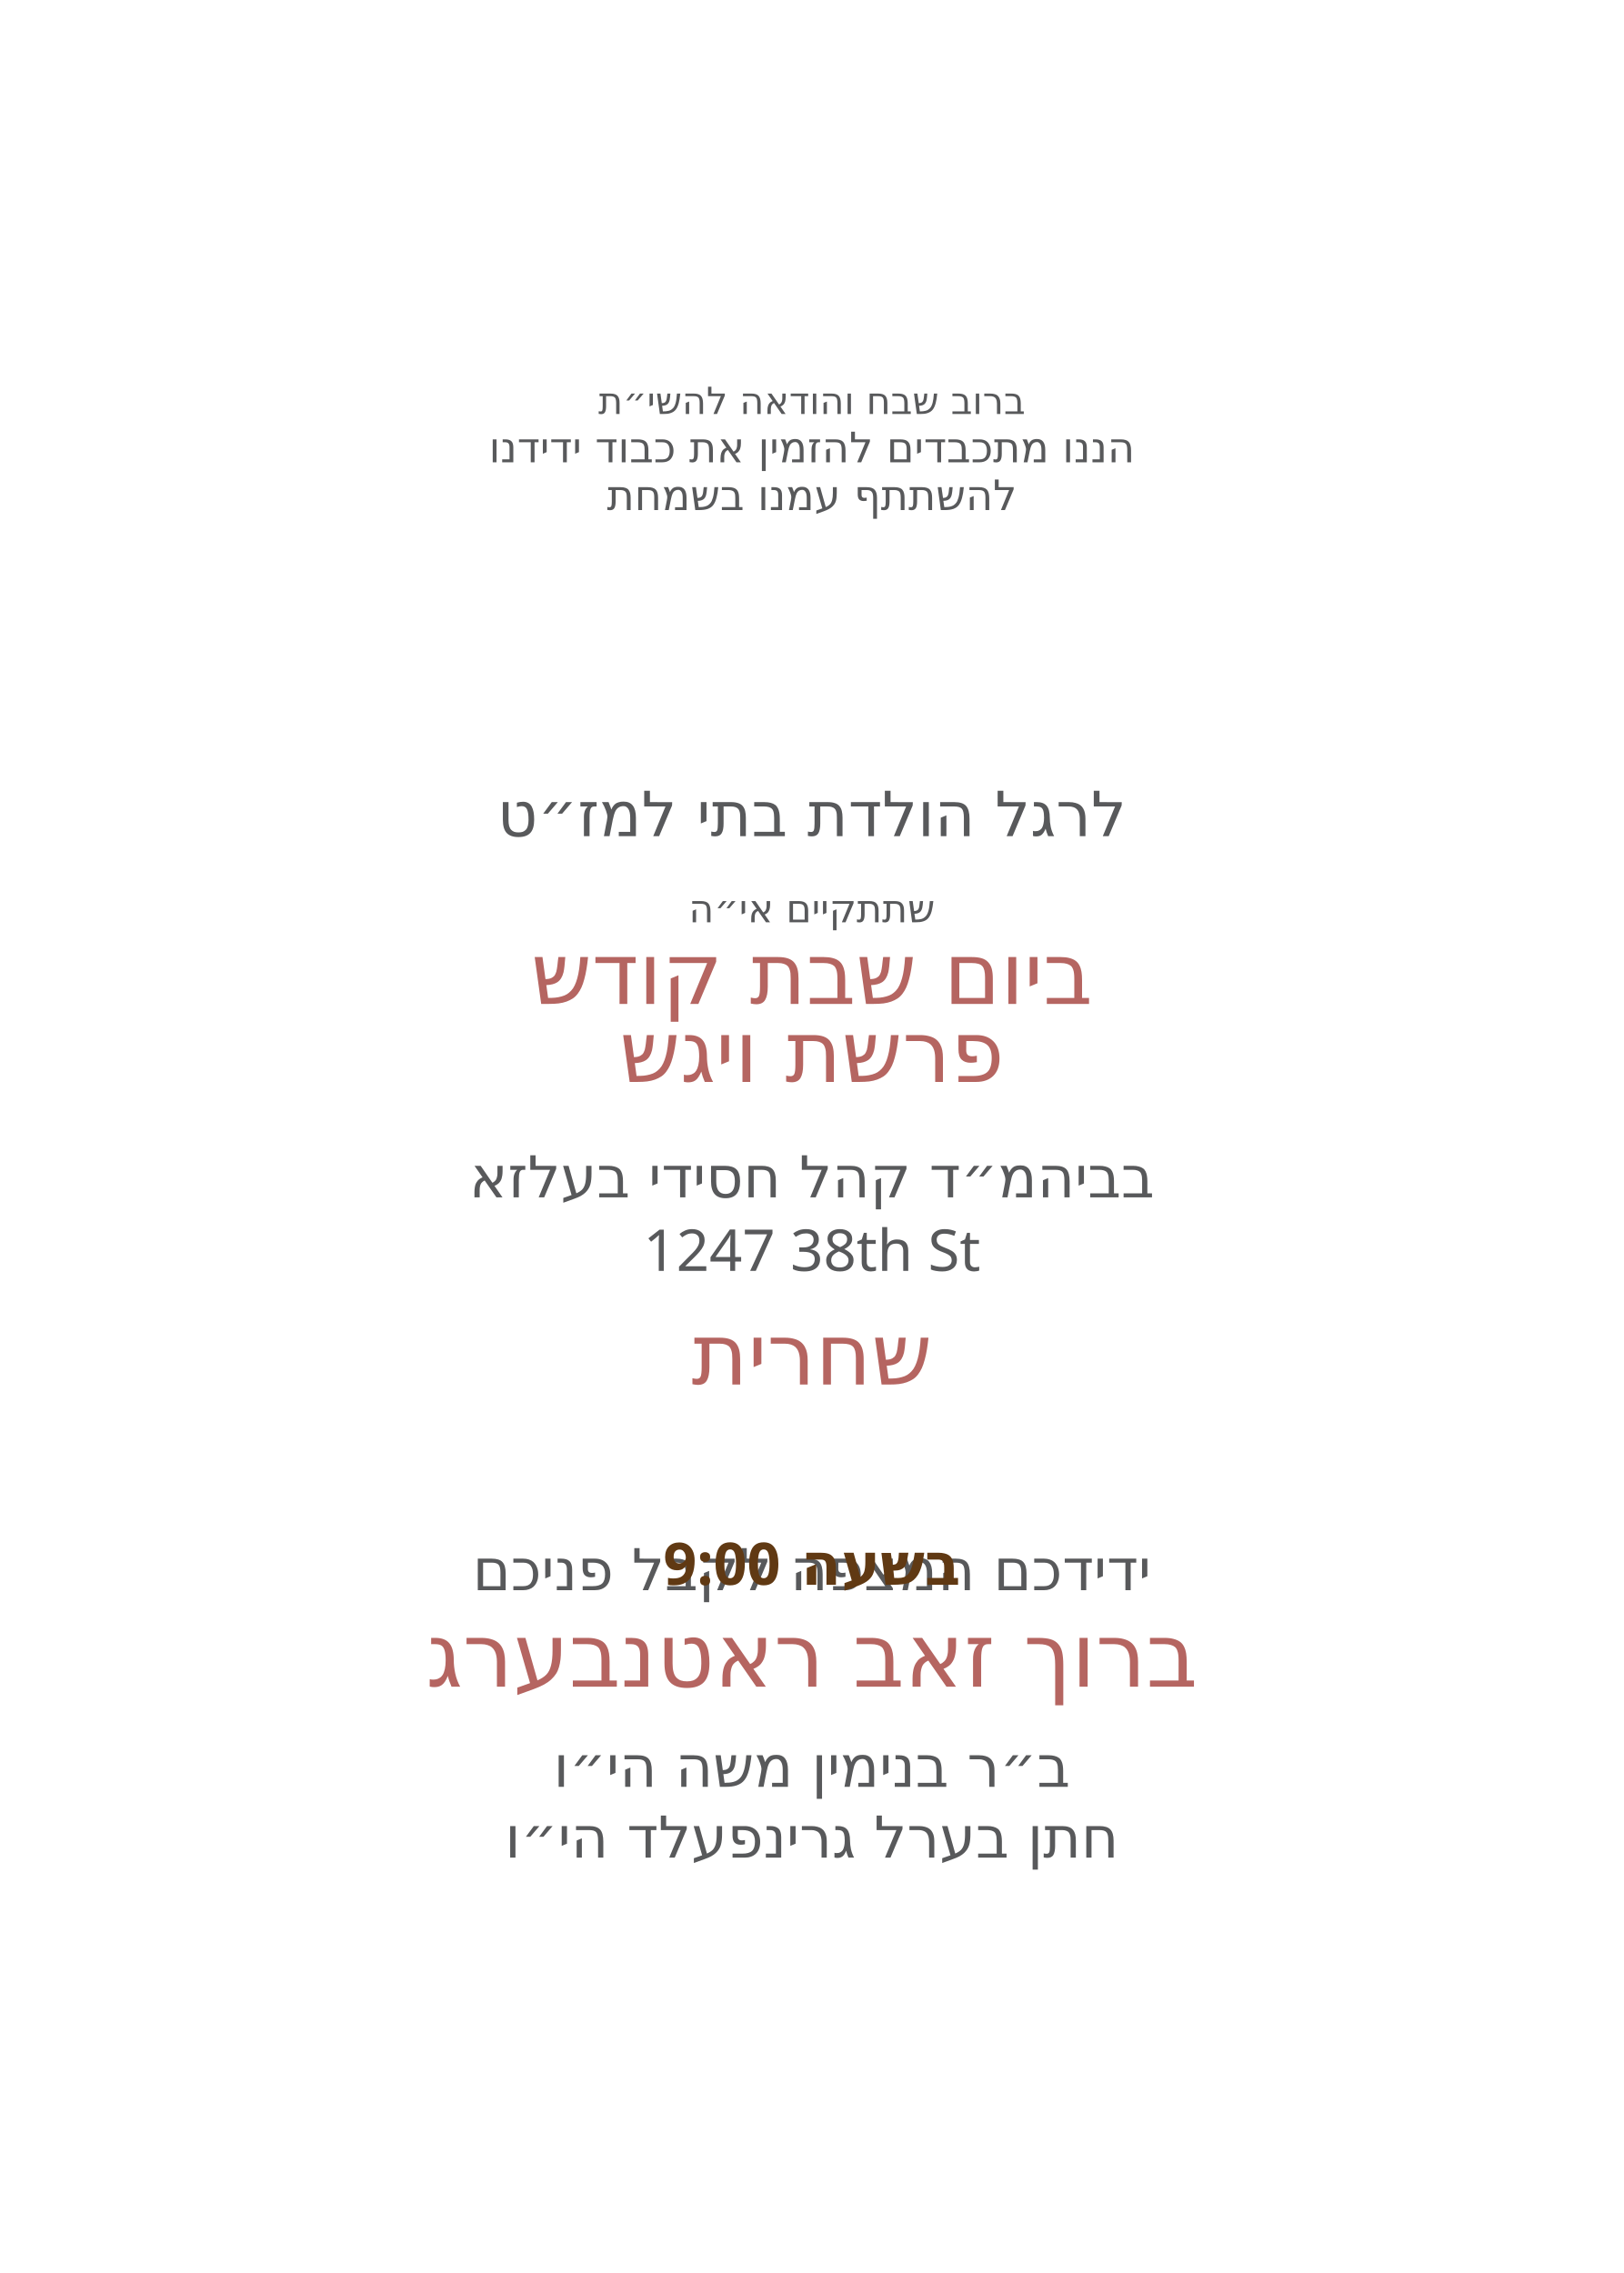
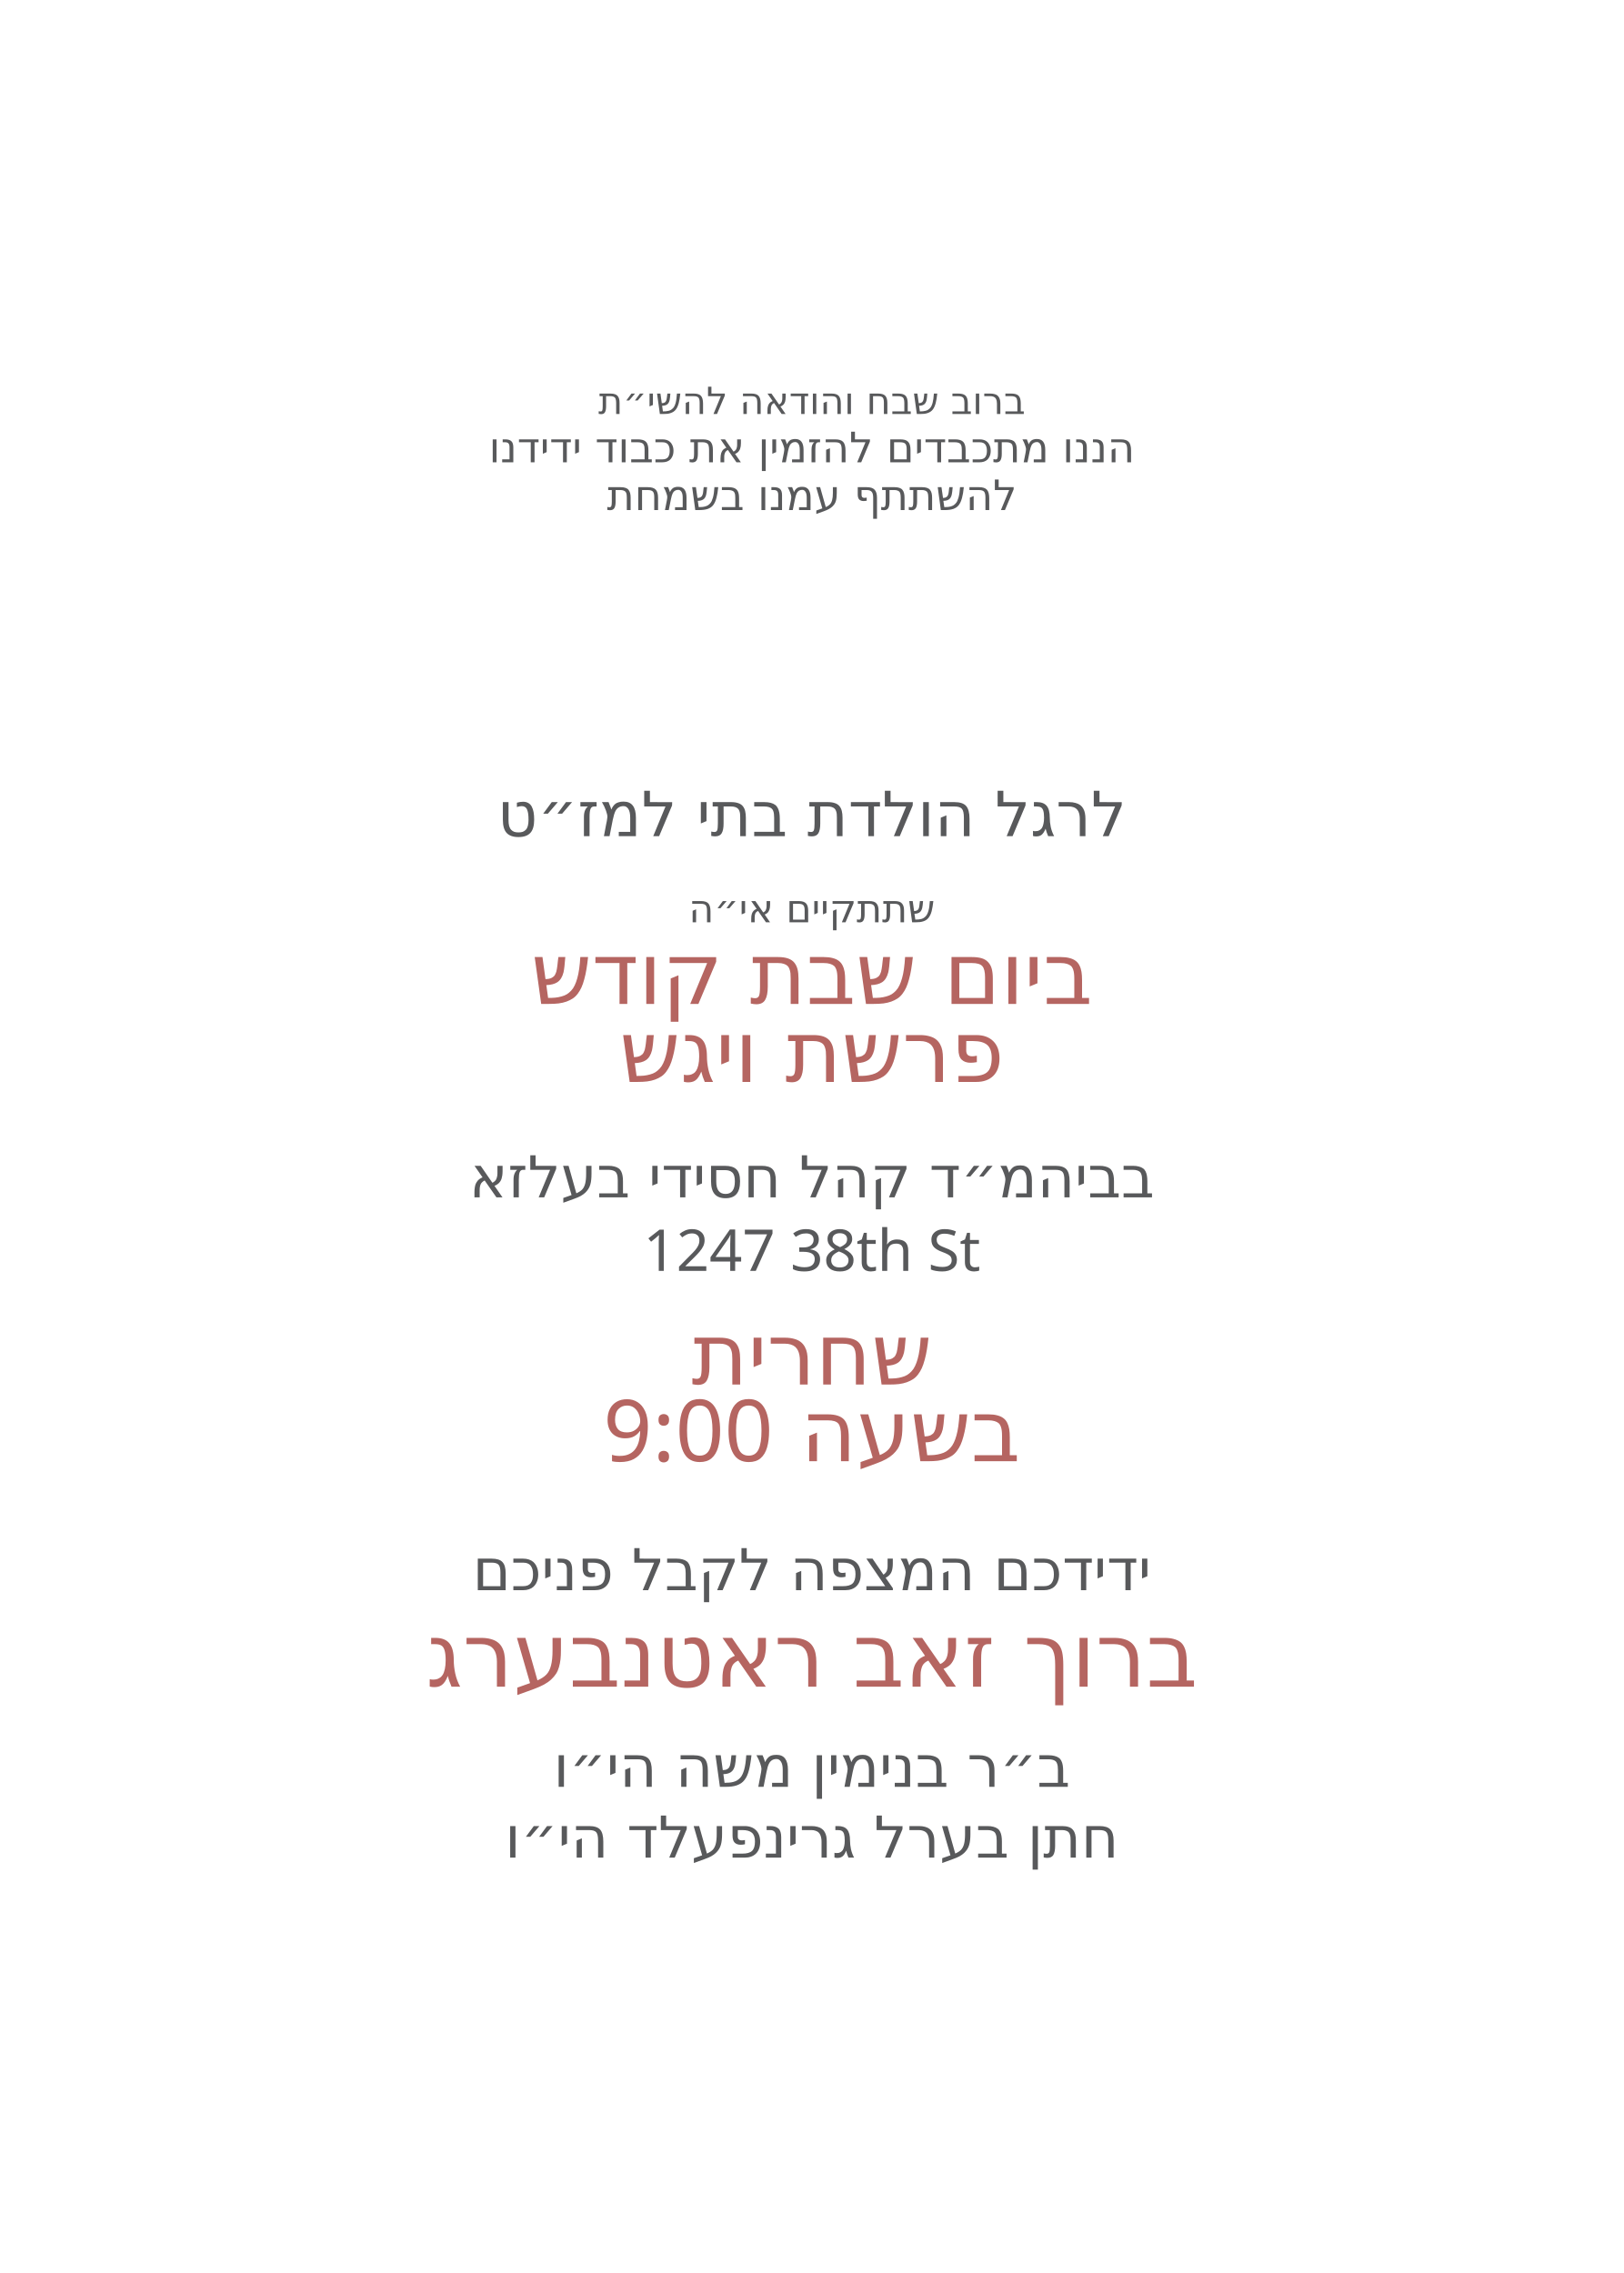
<svg xmlns="http://www.w3.org/2000/svg" id="Layer_1" data-name="Layer 1" viewBox="0 0 360 504">
  <g id="text6">
    <text transform="translate(180 91.8)" text-anchor="middle" fill="#58595b" font-family="Heebo" font-size="8.3" font-weight="400">
      <tspan x="0" y="0">ברוב שבח והודאה להשי״ת</tspan>
    </text>
  </g>
  <g id="text5">
    <text transform="translate(180 102.5)" text-anchor="middle" fill="#58595b" font-family="Heebo" font-size="9.3" font-weight="400">
      <tspan x="0" y="0">הננו מתכבדים להזמין את כבוד ידידנו</tspan>
    </text>
  </g>
  <g id="text4">
    <text transform="translate(180 113.1)" text-anchor="middle" fill="#58595b" font-family="Heebo" font-size="9.3" font-weight="400">
      <tspan x="0" y="0">להשתתף עמנו בשמחת</tspan>
    </text>
  </g>
  <g id="text3">
    <text transform="translate(180 185.4)" text-anchor="middle" fill="#58595b" font-family="Heebo" font-size="13.8" font-weight="400">
      <tspan x="0" y="0">לרגל הולדת בתי למז״ט</tspan>
    </text>
  </g>
  <g id="text2">
    <text transform="translate(180 204.5)" text-anchor="middle" fill="#58595b" font-family="Heebo" font-size="8.6" font-weight="400">
      <tspan x="0" y="0">שתתקיים אי״ה</tspan>
    </text>
  </g>
  <g id="day*">
    <text transform="translate(180 222.6)" text-anchor="middle" fill="#b56561" font-family="Heebo" font-size="19" font-weight="400">
      <tspan x="0" y="0">ביום שבת קודש</tspan>
    </text>
  </g>
  <g id="parasha*">
    <text transform="translate(180 239.9)" text-anchor="middle" fill="#b56561" font-family="Heebo" font-size="19" font-weight="400">
      <tspan x="0" y="0">פרשת ויגש</tspan>
    </text>
  </g>
  <g id="location*">
    <text transform="translate(180 265.5)" text-anchor="middle" fill="#58595b" font-family="Heebo" font-size="12.8" font-weight="400">
      <tspan x="0" y="0">בביהמ״ד קהל חסידי בעלזא</tspan>
    </text>
  </g>
  <g id="street*">
    <text transform="translate(180 281.8)" text-anchor="middle" fill="#58595b" font-family="Heebo" font-size="12.8" font-weight="400">
      <tspan x="0" y="0">1247 38th St</tspan>
    </text>
  </g>
  <g id="time*">
    <text transform="translate(180 307)" text-anchor="middle" fill="#b56561" font-family="Heebo" font-size="19" font-weight="400">
      <tspan x="0" y="0">שחרית</tspan>
    </text>
  </g>
  <g id="greeting">
    <text transform="translate(180 352.6)" text-anchor="middle" fill="#58595b" font-family="Heebo" font-size="12.8" font-weight="400">
      <tspan x="0" y="0">ידידכם המצפה לקבל פניכם</tspan>
    </text>
  </g>
  <g id="host_name*">
    <text transform="translate(180 374)" text-anchor="middle" fill="#b56561" font-family="Heebo" font-size="19.8" font-weight="400">
      <tspan x="0" y="0">ברוך זאב ראטנבערג</tspan>
    </text>
  </g>
  <g id="father_name_2*">
    <text transform="translate(180 396.2)" text-anchor="middle" fill="#58595b" font-family="Heebo" font-size="12.8" font-weight="400">
      <tspan x="0" y="0">ב״ר בנימין משה הי״ו</tspan>
    </text>
  </g>
  <g id="father_name_1*">
    <text transform="translate(180 411.9)" text-anchor="middle" fill="#58595b" font-family="Heebo" font-size="12.8" font-weight="400">
      <tspan x="0" y="0">חתן בערל גרינפעלד הי״ו</tspan>
    </text>
  </g>
  <g id="shachrit_time">
-     <text font-family="Heebo" font-size="13" font-weight="700" fill="#603913" text-anchor="middle" transform="translate(180 351.4)">
+     <text font-family="Heebo" font-size="19" font-weight="400" fill="#b56561" text-anchor="middle" transform="translate(180 324)">
      <tspan x="0">בשעה 9:00</tspan>
    </text>
  </g>
</svg>
